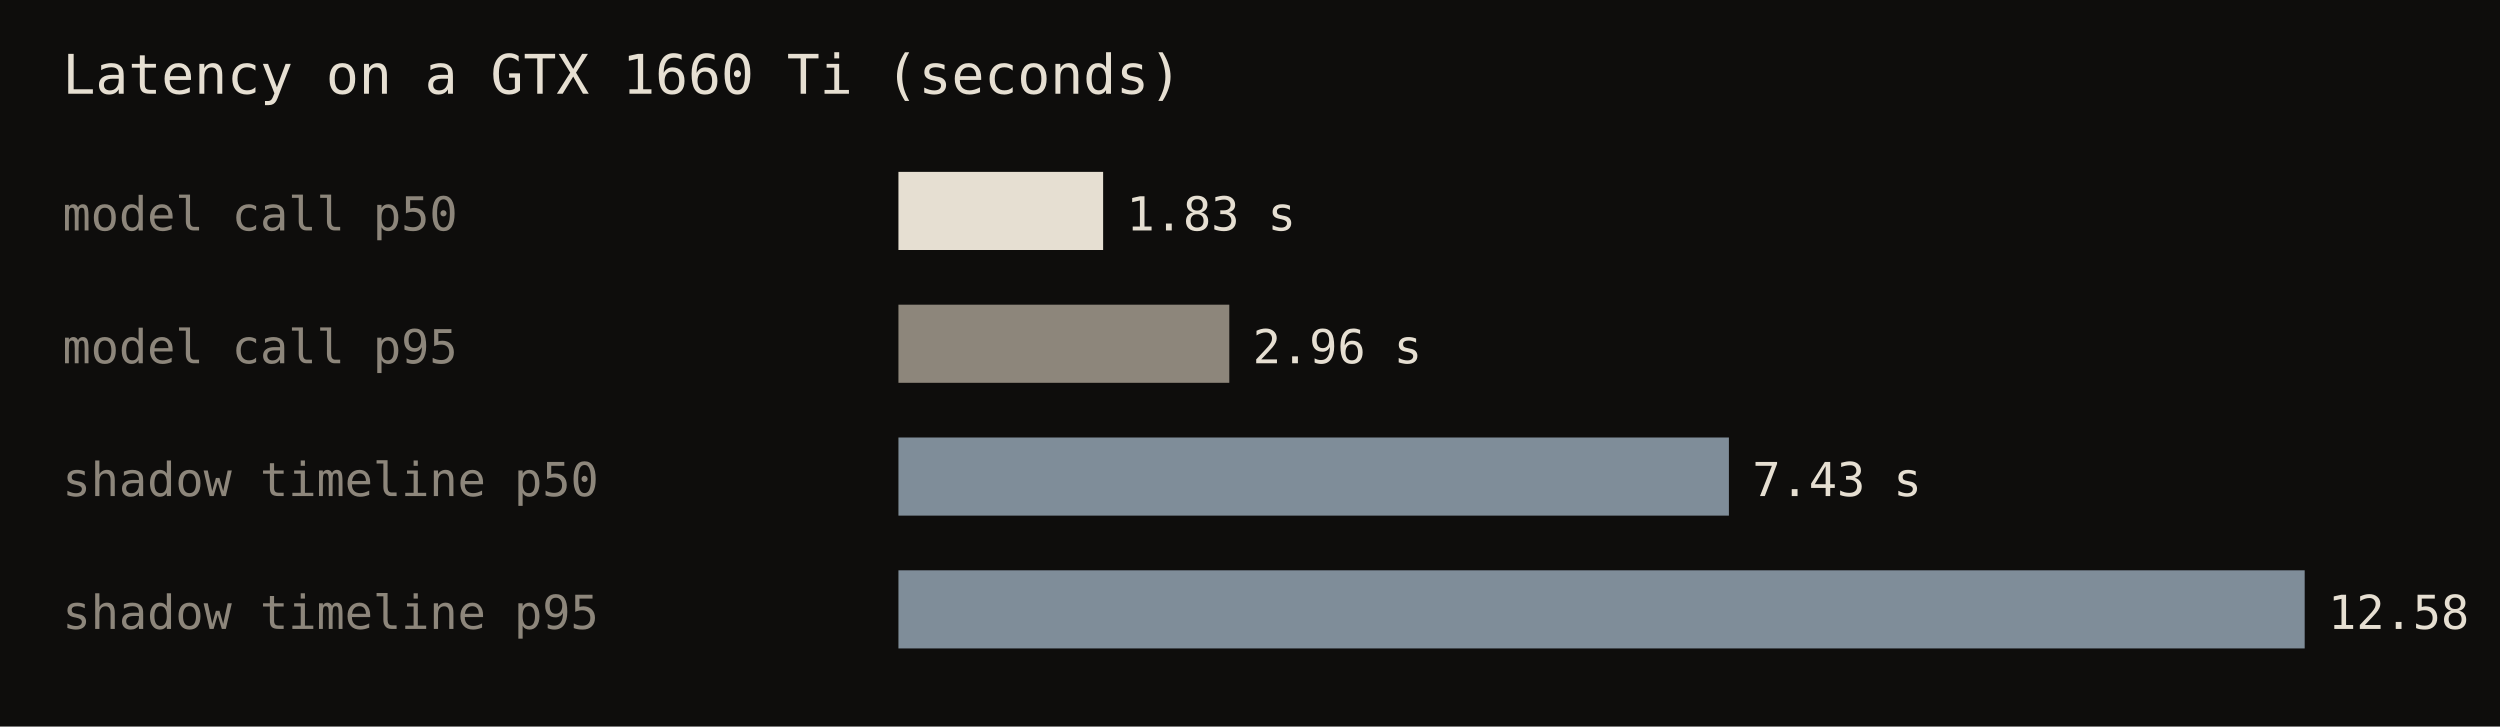
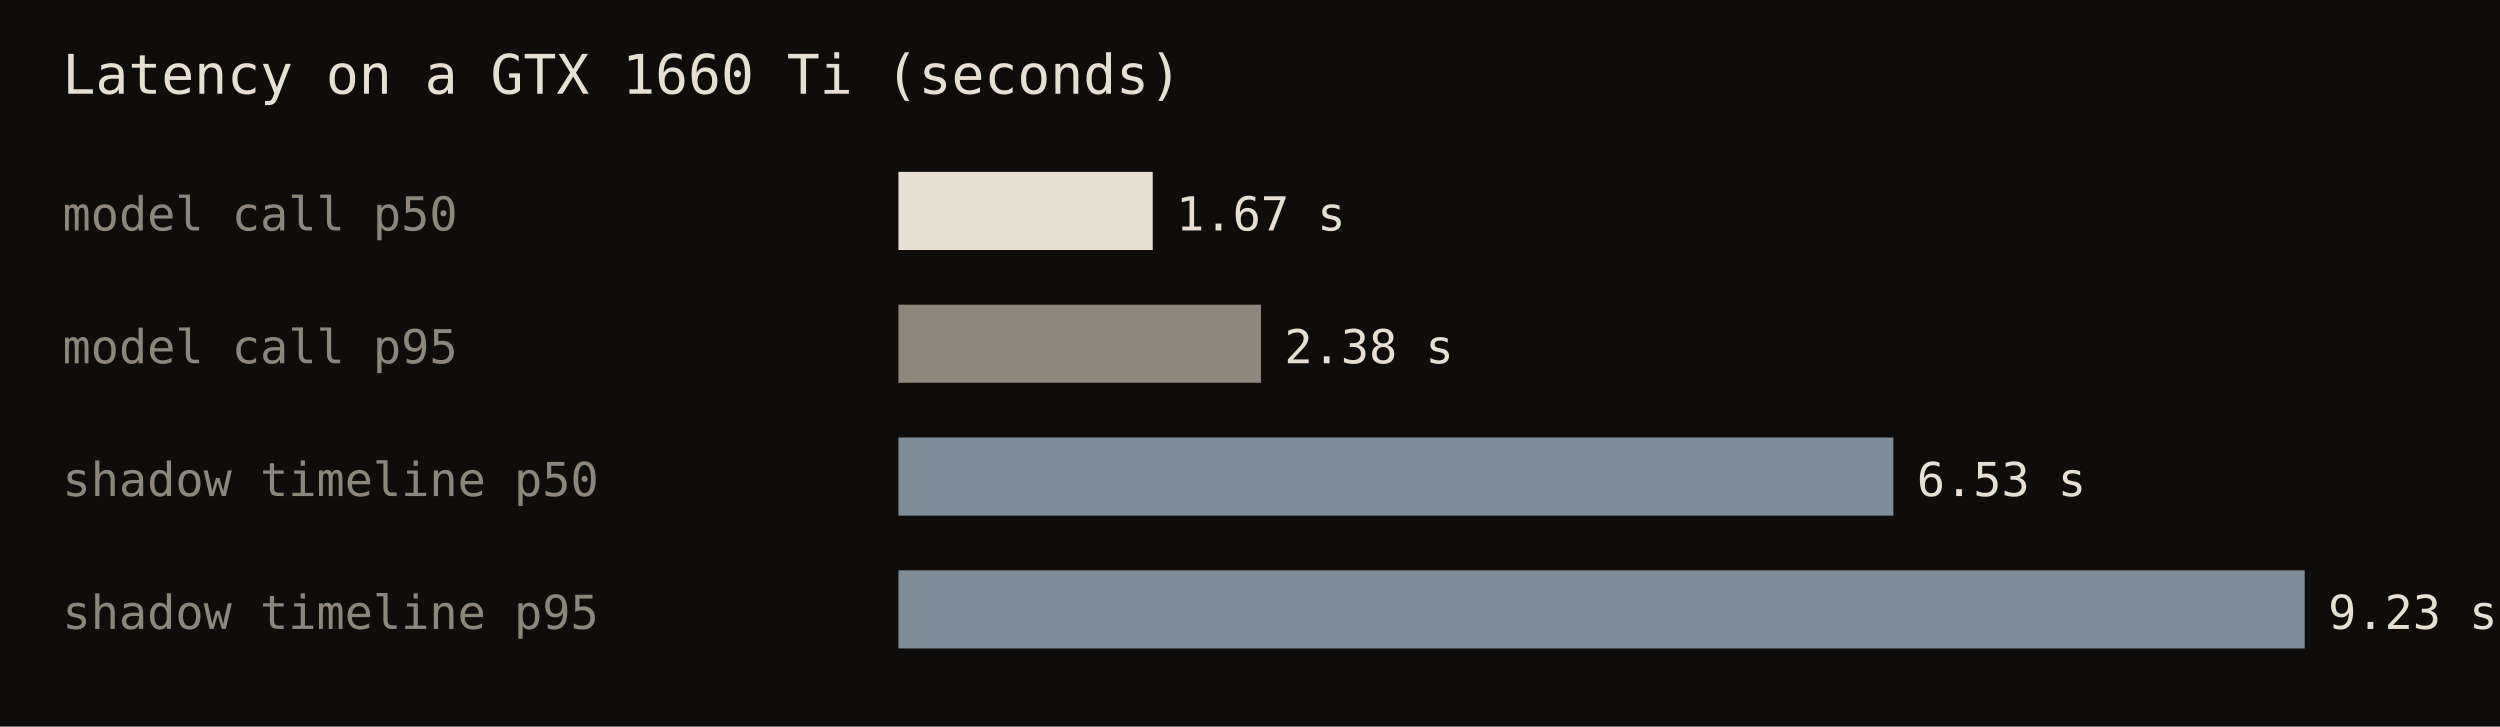
<svg xmlns="http://www.w3.org/2000/svg" width="640" height="186" font-family="ui-monospace, monospace" font-size="12">
  <rect width="100%" height="100%" fill="#0e0d0c" />
  <text x="16" y="24" fill="#e6dfd2" font-size="14">Latency on a GTX 1660 Ti (seconds)</text>
  <text x="16" y="59" fill="#8d867b">model call p50</text>
-   <rect x="230" y="44" width="52.4" height="20" fill="#e6dfd2" />
-   <text x="288.4" y="59" fill="#e6dfd2">1.83 s</text>
+   <rect x="230" y="44" width="65.1" height="20" fill="#e6dfd2" />
+   <text x="301.1" y="59" fill="#e6dfd2">1.67 s</text>
  <text x="16" y="93" fill="#8d867b">model call p95</text>
-   <rect x="230" y="78" width="84.7" height="20" fill="#8d867b" />
-   <text x="320.7" y="93" fill="#e6dfd2">2.96 s</text>
+   <rect x="230" y="78" width="92.8" height="20" fill="#8d867b" />
+   <text x="328.8" y="93" fill="#e6dfd2">2.38 s</text>
  <text x="16" y="127" fill="#8d867b">shadow timeline p50</text>
-   <rect x="230" y="112" width="212.6" height="20" fill="#7f8d99" />
-   <text x="448.6" y="127" fill="#e6dfd2">7.43 s</text>
+   <rect x="230" y="112" width="254.7" height="20" fill="#7f8d99" />
+   <text x="490.7" y="127" fill="#e6dfd2">6.53 s</text>
  <text x="16" y="161" fill="#8d867b">shadow timeline p95</text>
  <rect x="230" y="146" width="360.0" height="20" fill="#7f8d99" />
-   <text x="596.0" y="161" fill="#e6dfd2">12.58 s</text>
+   <text x="596.0" y="161" fill="#e6dfd2">9.23 s</text>
</svg>
